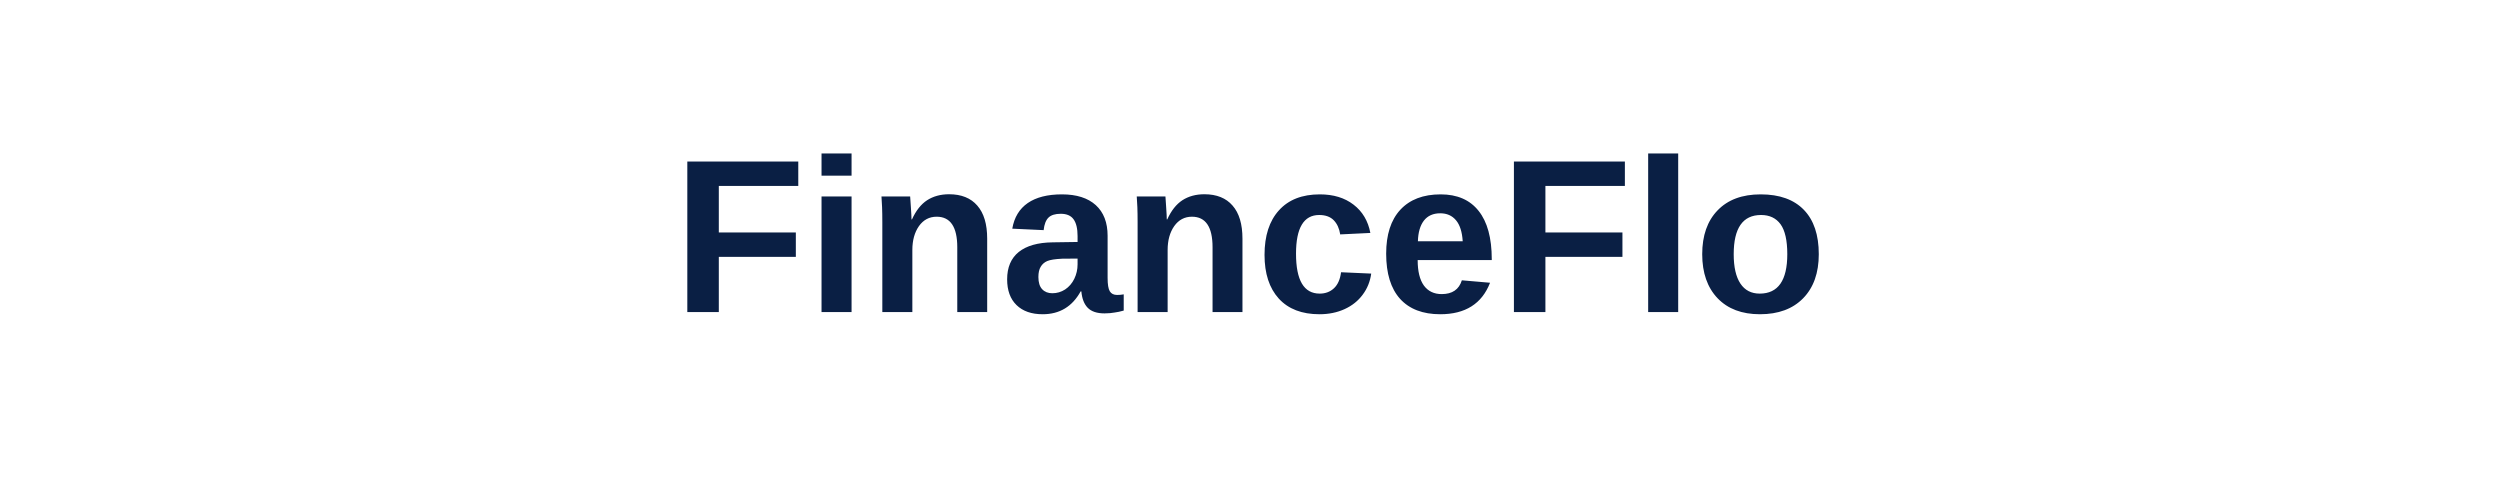
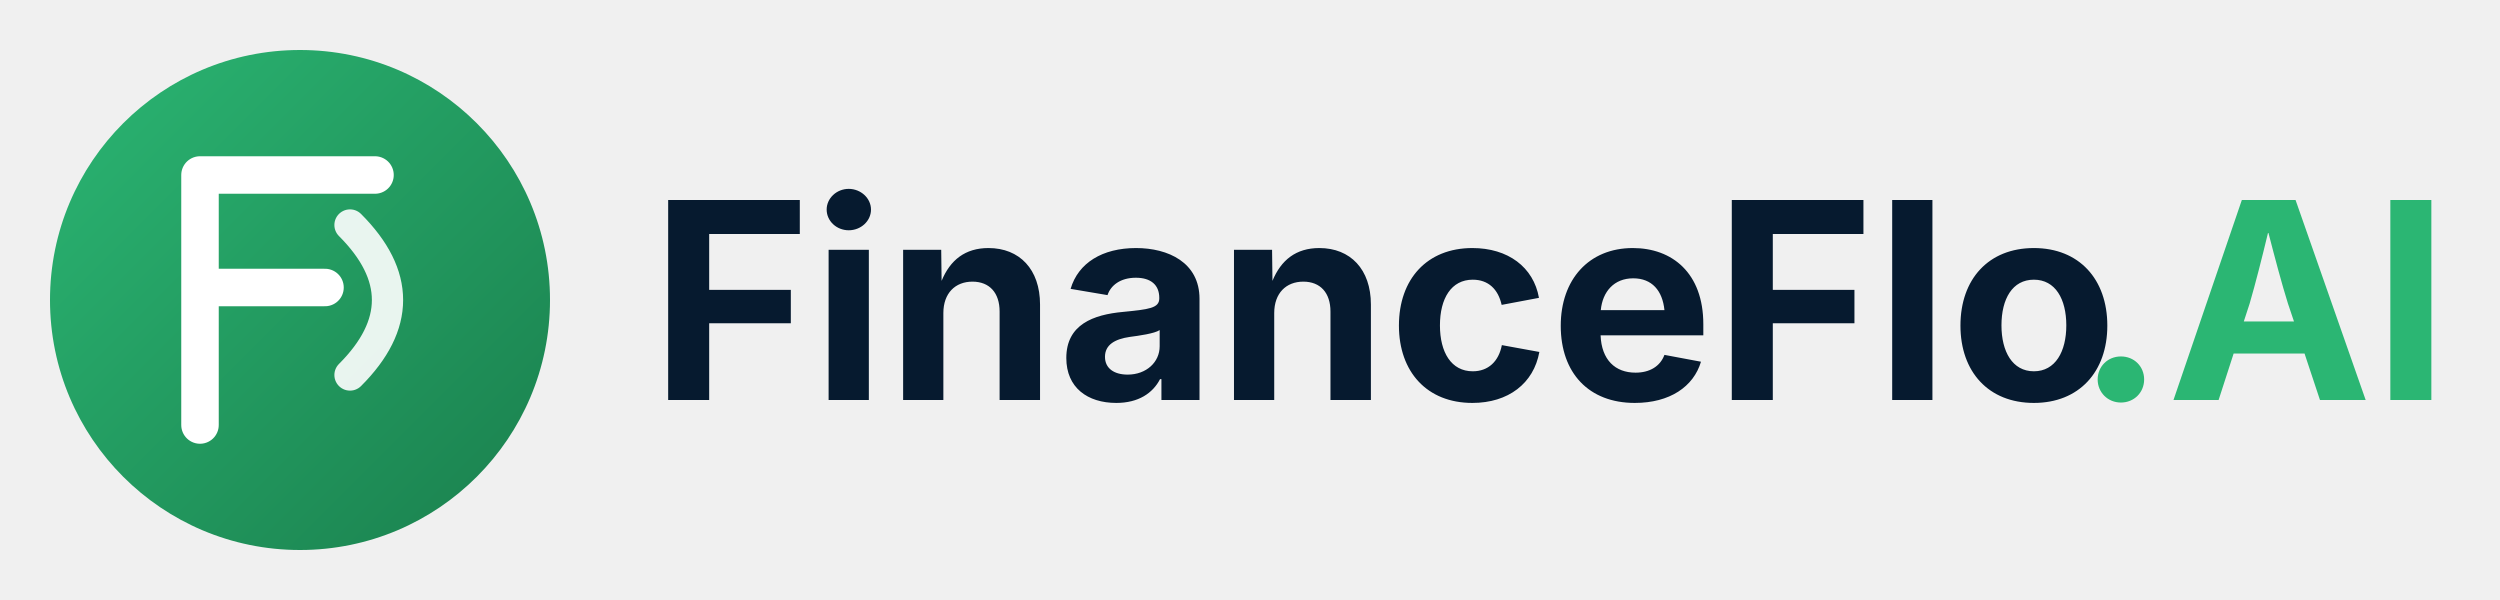
- <svg xmlns="http://www.w3.org/2000/svg" width="320" height="64" viewBox="0 0 320 64">
-   <rect width="320" height="64" fill="#fff" />
-   <text x="50%" y="50%" dominant-baseline="middle" text-anchor="middle" font-family="Poppins, Arial, sans-serif" font-size="28" fill="#0A1F44" font-weight="600">
-     FinanceFlo
+ <svg xmlns="http://www.w3.org/2000/svg" width="200" height="48" viewBox="0 0 200 48">
+   <defs>
+     <linearGradient id="iconGradientLight" x1="0%" y1="0%" x2="100%" y2="100%">
+       <stop offset="0%" style="stop-color:#2BB673" />
+       <stop offset="100%" style="stop-color:#1A7F4D" />
+     </linearGradient>
+   </defs>
+   <circle cx="24" cy="24" r="20" fill="url(#iconGradientLight)" />
+   <path d="M16 14 L16 34 M16 14 L30 14 M16 23 L26 23" stroke="white" stroke-width="3" stroke-linecap="round" fill="none" />
+   <path d="M28 18 Q34 24 28 30" stroke="white" stroke-width="2.5" stroke-linecap="round" fill="none" opacity="0.9" />
+   <text x="52" y="32" font-family="Montserrat, -apple-system, BlinkMacSystemFont, sans-serif" font-size="22" font-weight="700" fill="#061A2F">
+     <tspan>FinanceFlo</tspan>
+   </text>
+   <text x="166" y="32" font-family="Montserrat, -apple-system, BlinkMacSystemFont, sans-serif" font-size="22" font-weight="700" fill="#2BB673">
+     <tspan>.AI</tspan>
  </text>
</svg>
